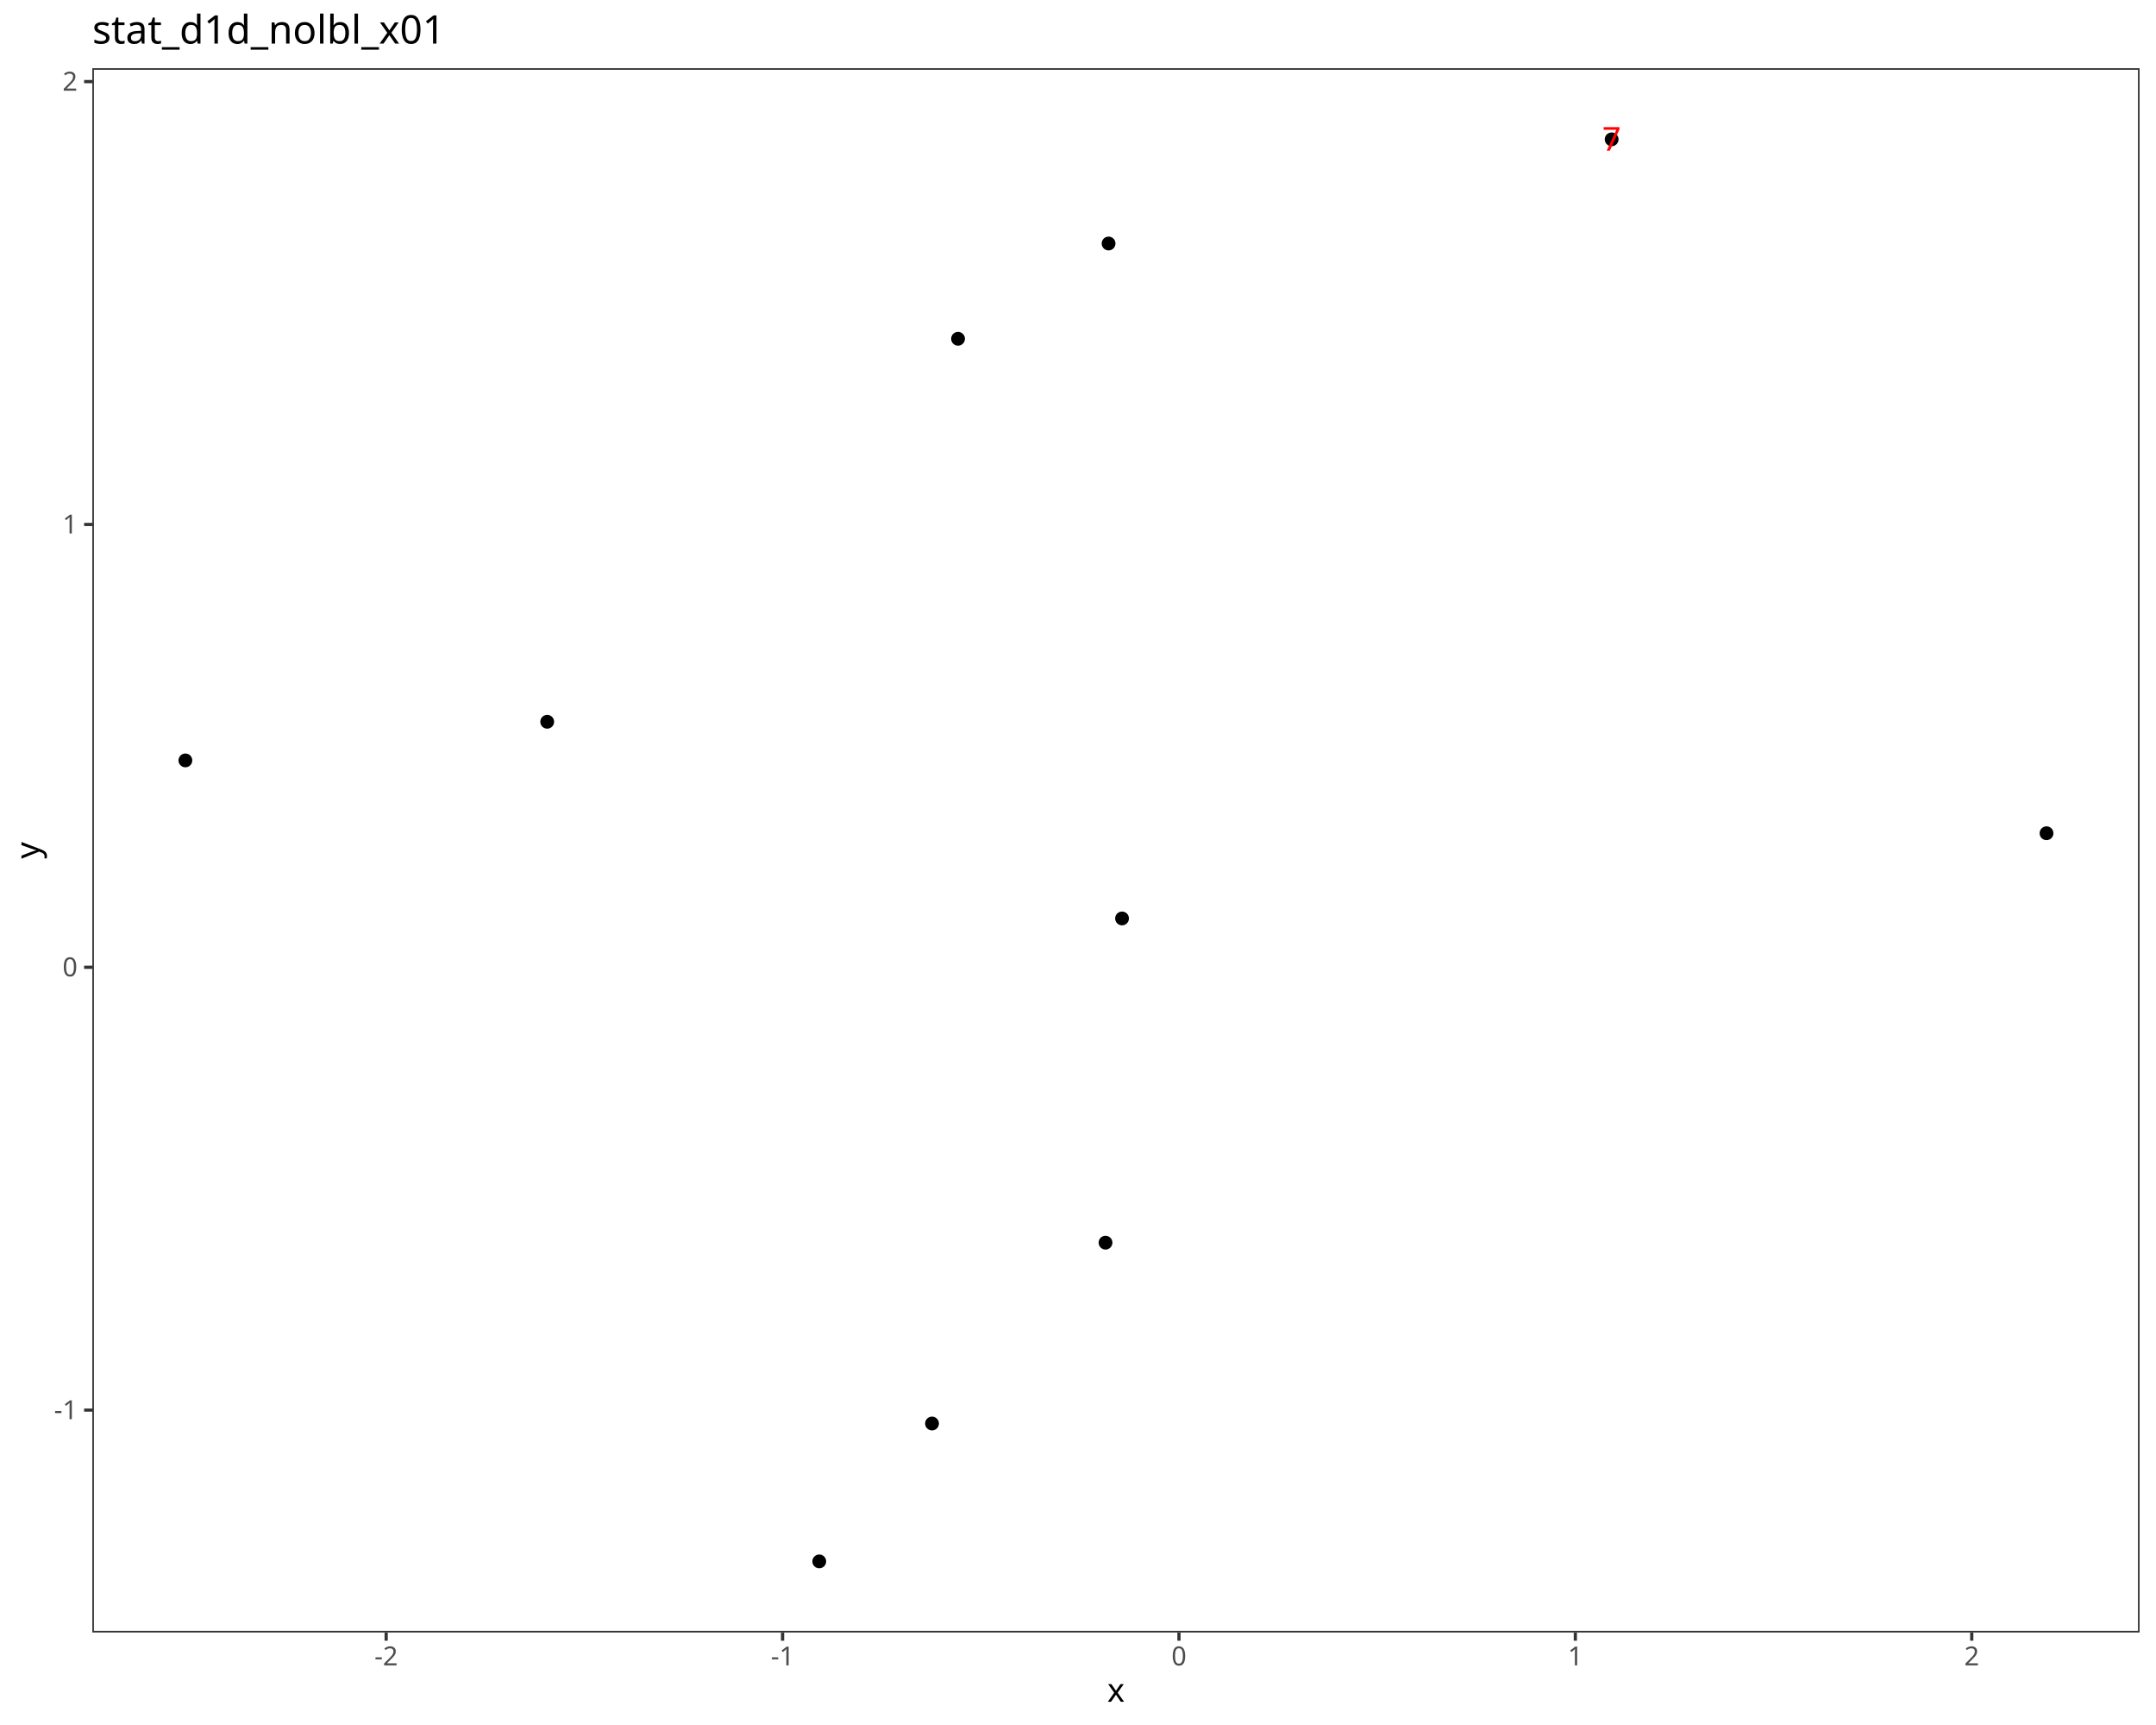
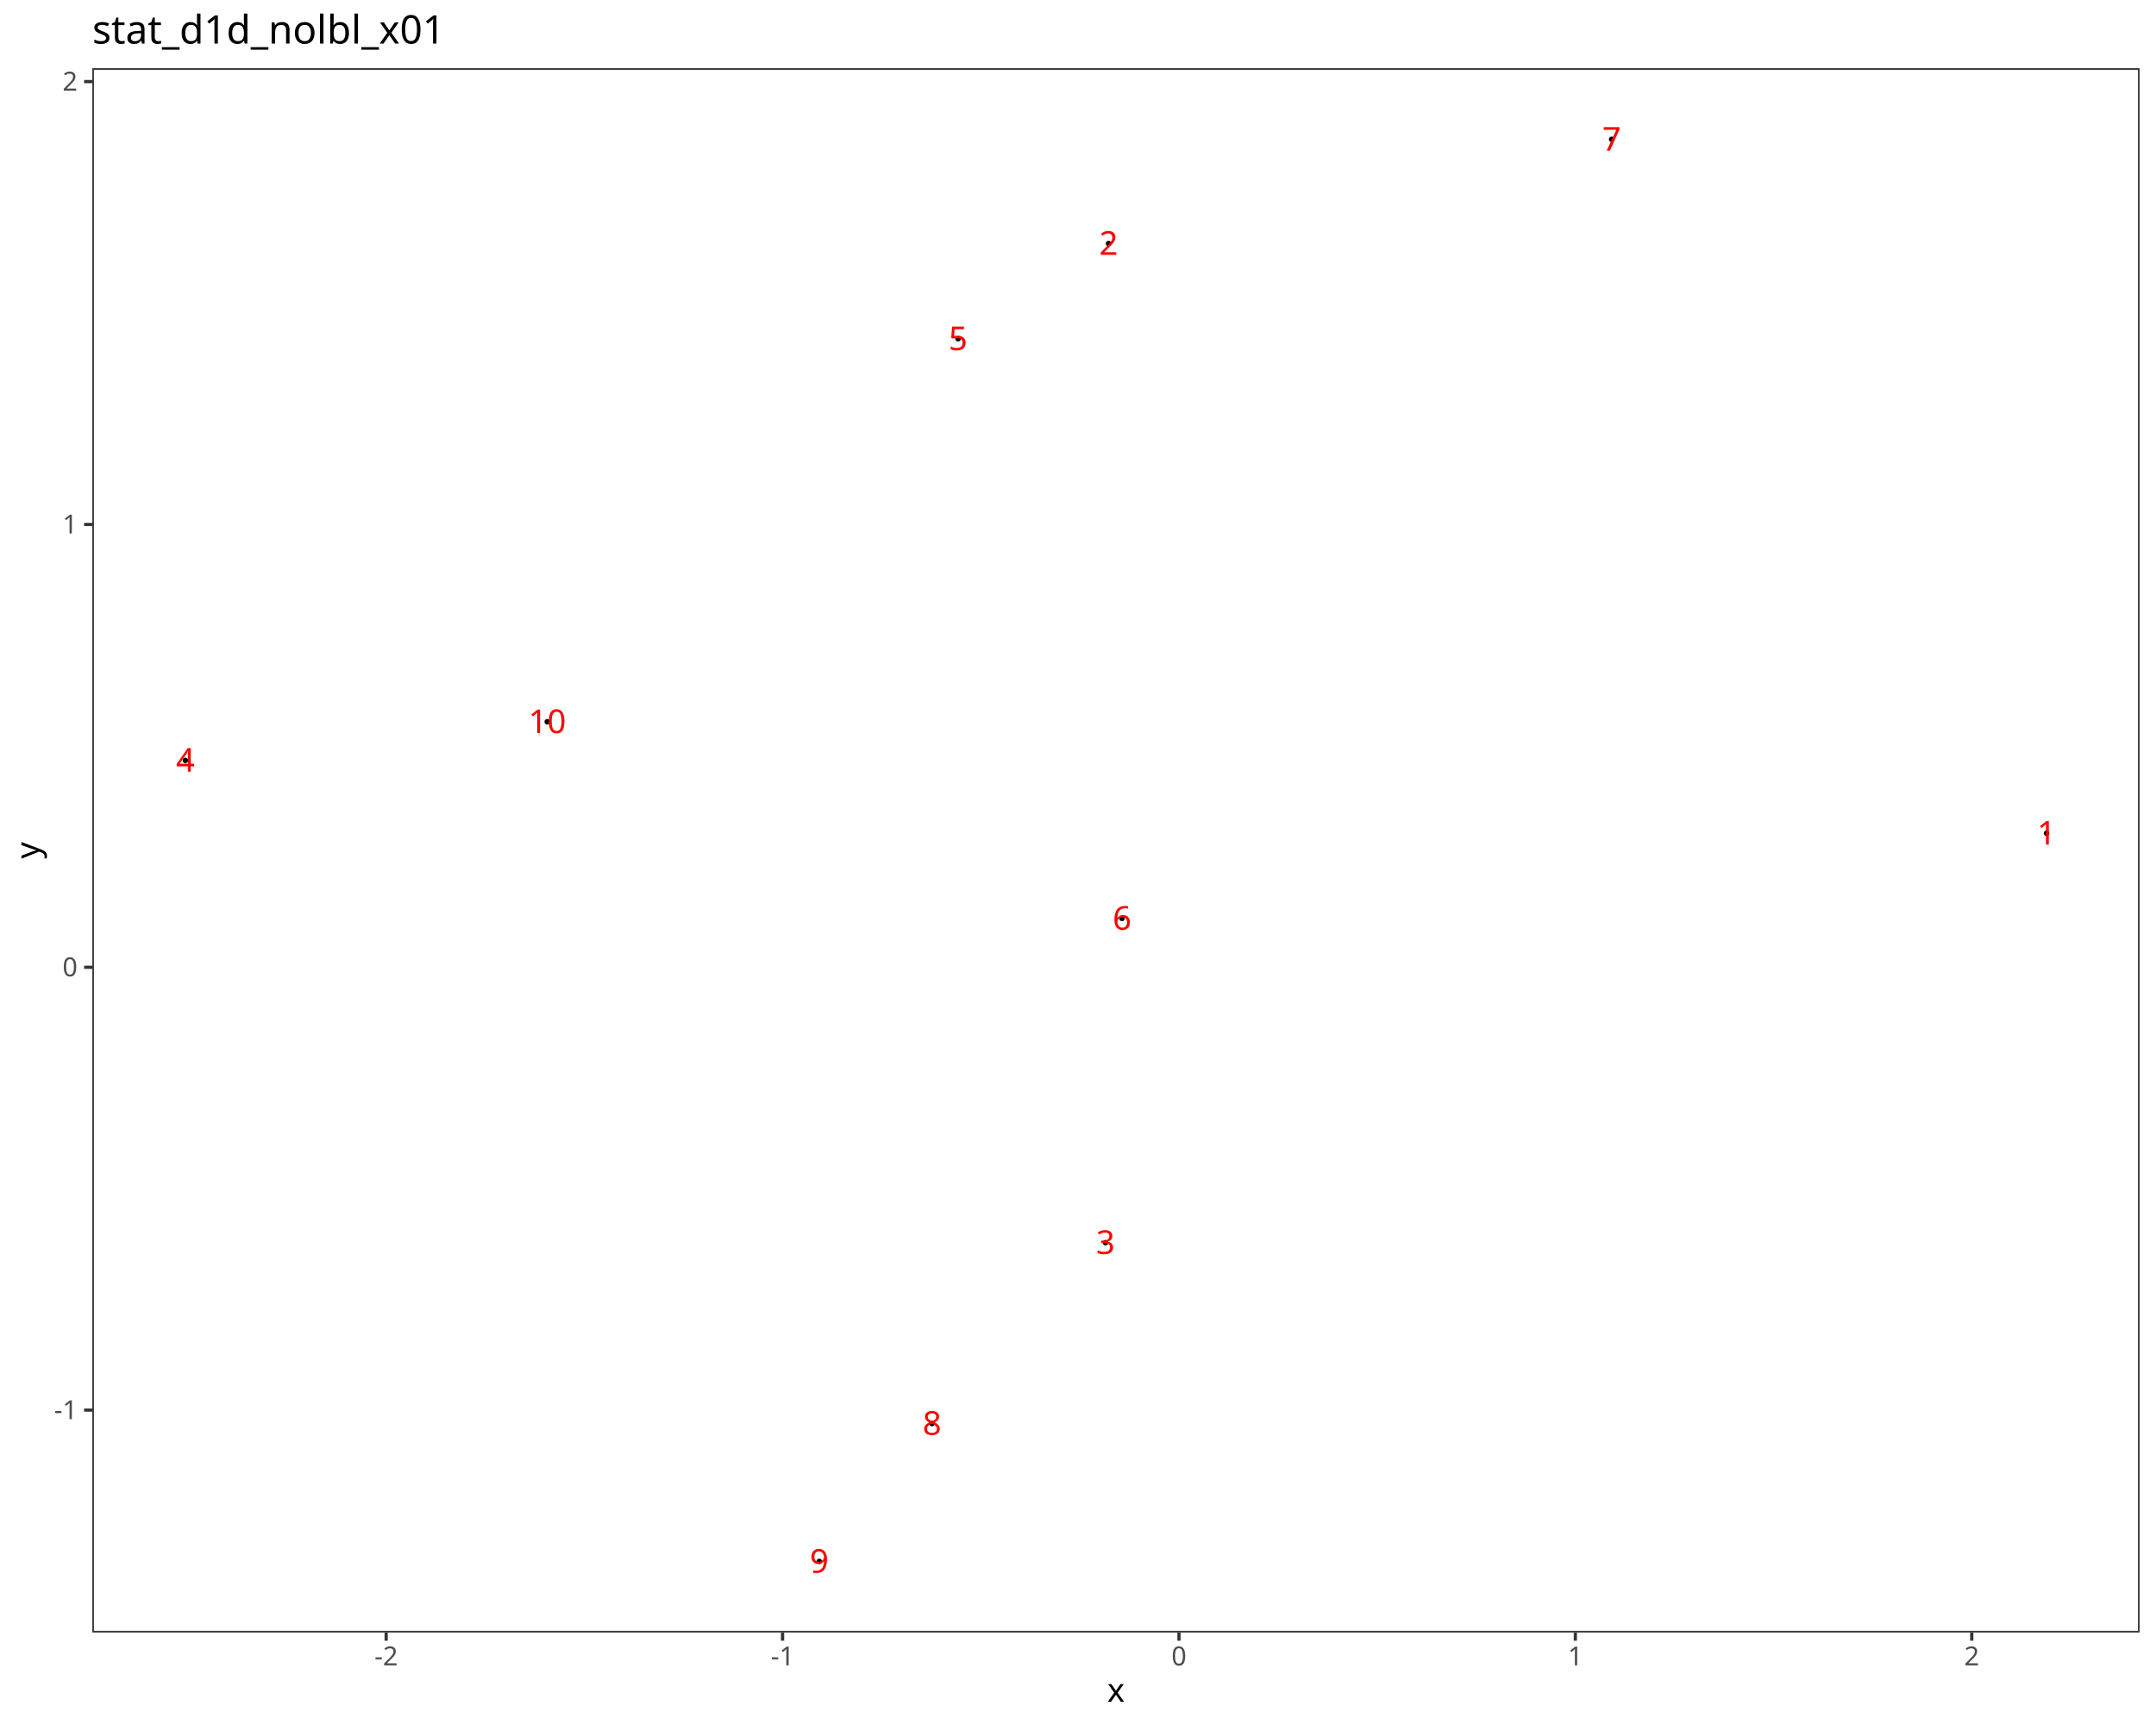
<svg xmlns="http://www.w3.org/2000/svg" class="svglite" data-engine-version="2.0" width="720.00pt" height="576.00pt" viewBox="0 0 720.00 576.00">
  <defs>
    <style type="text/css">
    .svglite line, .svglite polyline, .svglite polygon, .svglite path, .svglite rect, .svglite circle {
      fill: none;
      stroke: #000000;
      stroke-linecap: round;
      stroke-linejoin: round;
      stroke-miterlimit: 10.00;
    }
  </style>
  </defs>
  <rect width="100%" height="100%" style="stroke: none; fill: #FFFFFF;" />
  <defs>
    <clipPath id="cpMC4wMHw3MjAuMDB8MC4wMHw1NzYuMDA=">
      <rect x="0.00" y="0.00" width="720.00" height="576.00" />
    </clipPath>
  </defs>
  <g clip-path="url(#cpMC4wMHw3MjAuMDB8MC4wMHw1NzYuMDA=)">
    <rect x="0.00" y="0.00" width="720.00" height="576.00" style="stroke-width: 1.07; stroke: #FFFFFF; fill: #FFFFFF;" />
  </g>
  <defs>
    <clipPath id="cpMzAuODN8NzE0LjUyfDIyLjc4fDU0NS4xMQ==">
      <rect x="30.83" y="22.78" width="683.69" height="522.33" />
    </clipPath>
  </defs>
  <g clip-path="url(#cpMzAuODN8NzE0LjUyfDIyLjc4fDU0NS4xMQ==)">
    <rect x="30.83" y="22.78" width="683.69" height="522.33" style="stroke-width: 1.07; stroke: none; fill: #FFFFFF;" />
-     <circle cx="683.44" cy="278.23" r="1.95" style="stroke-width: 0.71; fill: #000000;" />
-     <circle cx="370.21" cy="81.31" r="1.95" style="stroke-width: 0.71; fill: #000000;" />
-     <circle cx="369.19" cy="414.94" r="1.95" style="stroke-width: 0.71; fill: #000000;" />
-     <circle cx="61.91" cy="253.91" r="1.95" style="stroke-width: 0.71; fill: #000000;" />
-     <circle cx="319.94" cy="113.12" r="1.95" style="stroke-width: 0.71; fill: #000000;" />
-     <circle cx="374.71" cy="306.68" r="1.95" style="stroke-width: 0.71; fill: #000000;" />
-     <circle cx="538.21" cy="46.53" r="1.95" style="stroke-width: 0.71; fill: #000000;" />
-     <circle cx="311.25" cy="475.33" r="1.95" style="stroke-width: 0.71; fill: #000000;" />
-     <circle cx="273.59" cy="521.37" r="1.95" style="stroke-width: 0.71; fill: #000000;" />
-     <circle cx="182.74" cy="241.01" r="1.95" style="stroke-width: 0.71; fill: #000000;" />
+     <circle cx="683.44" cy="278.23" r="0.57" style="stroke-width: 0.71; fill: #000000;" />
+     <circle cx="370.21" cy="81.31" r="0.57" style="stroke-width: 0.71; fill: #000000;" />
+     <circle cx="369.19" cy="414.94" r="0.57" style="stroke-width: 0.71; fill: #000000;" />
+     <circle cx="61.91" cy="253.91" r="0.57" style="stroke-width: 0.71; fill: #000000;" />
+     <circle cx="319.94" cy="113.12" r="0.57" style="stroke-width: 0.71; fill: #000000;" />
+     <circle cx="374.71" cy="306.68" r="0.57" style="stroke-width: 0.71; fill: #000000;" />
+     <circle cx="538.21" cy="46.53" r="0.57" style="stroke-width: 0.71; fill: #000000;" />
+     <circle cx="311.25" cy="475.33" r="0.57" style="stroke-width: 0.71; fill: #000000;" />
+     <circle cx="273.59" cy="521.37" r="0.57" style="stroke-width: 0.71; fill: #000000;" />
+     <circle cx="182.74" cy="241.01" r="0.57" style="stroke-width: 0.71; fill: #000000;" />
+     <text x="683.44" y="282.02" text-anchor="middle" style="font-size: 11.00px; fill: #FF0000; font-family: sans;" textLength="6.12px" lengthAdjust="spacingAndGlyphs">1</text>
+     <text x="370.21" y="85.09" text-anchor="middle" style="font-size: 11.00px; fill: #FF0000; font-family: sans;" textLength="6.12px" lengthAdjust="spacingAndGlyphs">2</text>
+     <text x="369.19" y="418.72" text-anchor="middle" style="font-size: 11.00px; fill: #FF0000; font-family: sans;" textLength="6.12px" lengthAdjust="spacingAndGlyphs">3</text>
+     <text x="61.91" y="257.69" text-anchor="middle" style="font-size: 11.00px; fill: #FF0000; font-family: sans;" textLength="6.12px" lengthAdjust="spacingAndGlyphs">4</text>
+     <text x="319.94" y="116.91" text-anchor="middle" style="font-size: 11.00px; fill: #FF0000; font-family: sans;" textLength="6.12px" lengthAdjust="spacingAndGlyphs">5</text>
+     <text x="374.71" y="310.47" text-anchor="middle" style="font-size: 11.00px; fill: #FF0000; font-family: sans;" textLength="6.12px" lengthAdjust="spacingAndGlyphs">6</text>
    <text x="538.21" y="50.31" text-anchor="middle" style="font-size: 11.00px; fill: #FF0000; font-family: sans;" textLength="6.12px" lengthAdjust="spacingAndGlyphs">7</text>
+     <text x="311.25" y="479.11" text-anchor="middle" style="font-size: 11.00px; fill: #FF0000; font-family: sans;" textLength="6.12px" lengthAdjust="spacingAndGlyphs">8</text>
+     <text x="273.59" y="525.16" text-anchor="middle" style="font-size: 11.00px; fill: #FF0000; font-family: sans;" textLength="6.12px" lengthAdjust="spacingAndGlyphs">9</text>
+     <text x="182.74" y="244.79" text-anchor="middle" style="font-size: 11.00px; fill: #FF0000; font-family: sans;" textLength="12.24px" lengthAdjust="spacingAndGlyphs">10</text>
    <rect x="30.83" y="22.78" width="683.69" height="522.33" style="stroke-width: 1.07; stroke: #333333;" />
  </g>
  <g clip-path="url(#cpMC4wMHw3MjAuMDB8MC4wMHw1NzYuMDA=)">
    <text x="25.90" y="473.88" text-anchor="end" style="font-size: 8.80px; fill: #4D4D4D; font-family: sans;" textLength="7.82px" lengthAdjust="spacingAndGlyphs">-1</text>
    <text x="25.90" y="326.01" text-anchor="end" style="font-size: 8.80px; fill: #4D4D4D; font-family: sans;" textLength="4.89px" lengthAdjust="spacingAndGlyphs">0</text>
    <text x="25.90" y="178.14" text-anchor="end" style="font-size: 8.80px; fill: #4D4D4D; font-family: sans;" textLength="4.89px" lengthAdjust="spacingAndGlyphs">1</text>
    <text x="25.90" y="30.28" text-anchor="end" style="font-size: 8.80px; fill: #4D4D4D; font-family: sans;" textLength="4.89px" lengthAdjust="spacingAndGlyphs">2</text>
    <polyline points="28.09,470.85 30.83,470.85 " style="stroke-width: 1.07; stroke: #333333; stroke-linecap: butt;" />
    <polyline points="28.09,322.98 30.83,322.98 " style="stroke-width: 1.07; stroke: #333333; stroke-linecap: butt;" />
    <polyline points="28.09,175.12 30.83,175.12 " style="stroke-width: 1.07; stroke: #333333; stroke-linecap: butt;" />
    <polyline points="28.09,27.25 30.83,27.25 " style="stroke-width: 1.07; stroke: #333333; stroke-linecap: butt;" />
    <polyline points="128.96,547.85 128.96,545.11 " style="stroke-width: 1.07; stroke: #333333; stroke-linecap: butt;" />
    <polyline points="261.34,547.85 261.34,545.11 " style="stroke-width: 1.07; stroke: #333333; stroke-linecap: butt;" />
    <polyline points="393.72,547.85 393.72,545.11 " style="stroke-width: 1.07; stroke: #333333; stroke-linecap: butt;" />
    <polyline points="526.09,547.85 526.09,545.11 " style="stroke-width: 1.07; stroke: #333333; stroke-linecap: butt;" />
    <polyline points="658.47,547.85 658.47,545.11 " style="stroke-width: 1.07; stroke: #333333; stroke-linecap: butt;" />
    <text x="128.96" y="556.10" text-anchor="middle" style="font-size: 8.80px; fill: #4D4D4D; font-family: sans;" textLength="7.82px" lengthAdjust="spacingAndGlyphs">-2</text>
    <text x="261.34" y="556.10" text-anchor="middle" style="font-size: 8.80px; fill: #4D4D4D; font-family: sans;" textLength="7.82px" lengthAdjust="spacingAndGlyphs">-1</text>
    <text x="393.72" y="556.10" text-anchor="middle" style="font-size: 8.80px; fill: #4D4D4D; font-family: sans;" textLength="4.89px" lengthAdjust="spacingAndGlyphs">0</text>
    <text x="526.09" y="556.10" text-anchor="middle" style="font-size: 8.80px; fill: #4D4D4D; font-family: sans;" textLength="4.89px" lengthAdjust="spacingAndGlyphs">1</text>
    <text x="658.47" y="556.10" text-anchor="middle" style="font-size: 8.80px; fill: #4D4D4D; font-family: sans;" textLength="4.89px" lengthAdjust="spacingAndGlyphs">2</text>
    <text x="372.67" y="568.24" text-anchor="middle" style="font-size: 11.00px; font-family: sans;" textLength="5.50px" lengthAdjust="spacingAndGlyphs">x</text>
    <text transform="translate(13.05,283.95) rotate(-90)" text-anchor="middle" style="font-size: 11.00px; font-family: sans;" textLength="5.50px" lengthAdjust="spacingAndGlyphs">y</text>
    <text x="30.83" y="14.56" style="font-size: 13.20px; font-family: sans;" textLength="114.51px" lengthAdjust="spacingAndGlyphs">stat_d1d_nolbl_x01</text>
  </g>
</svg>
